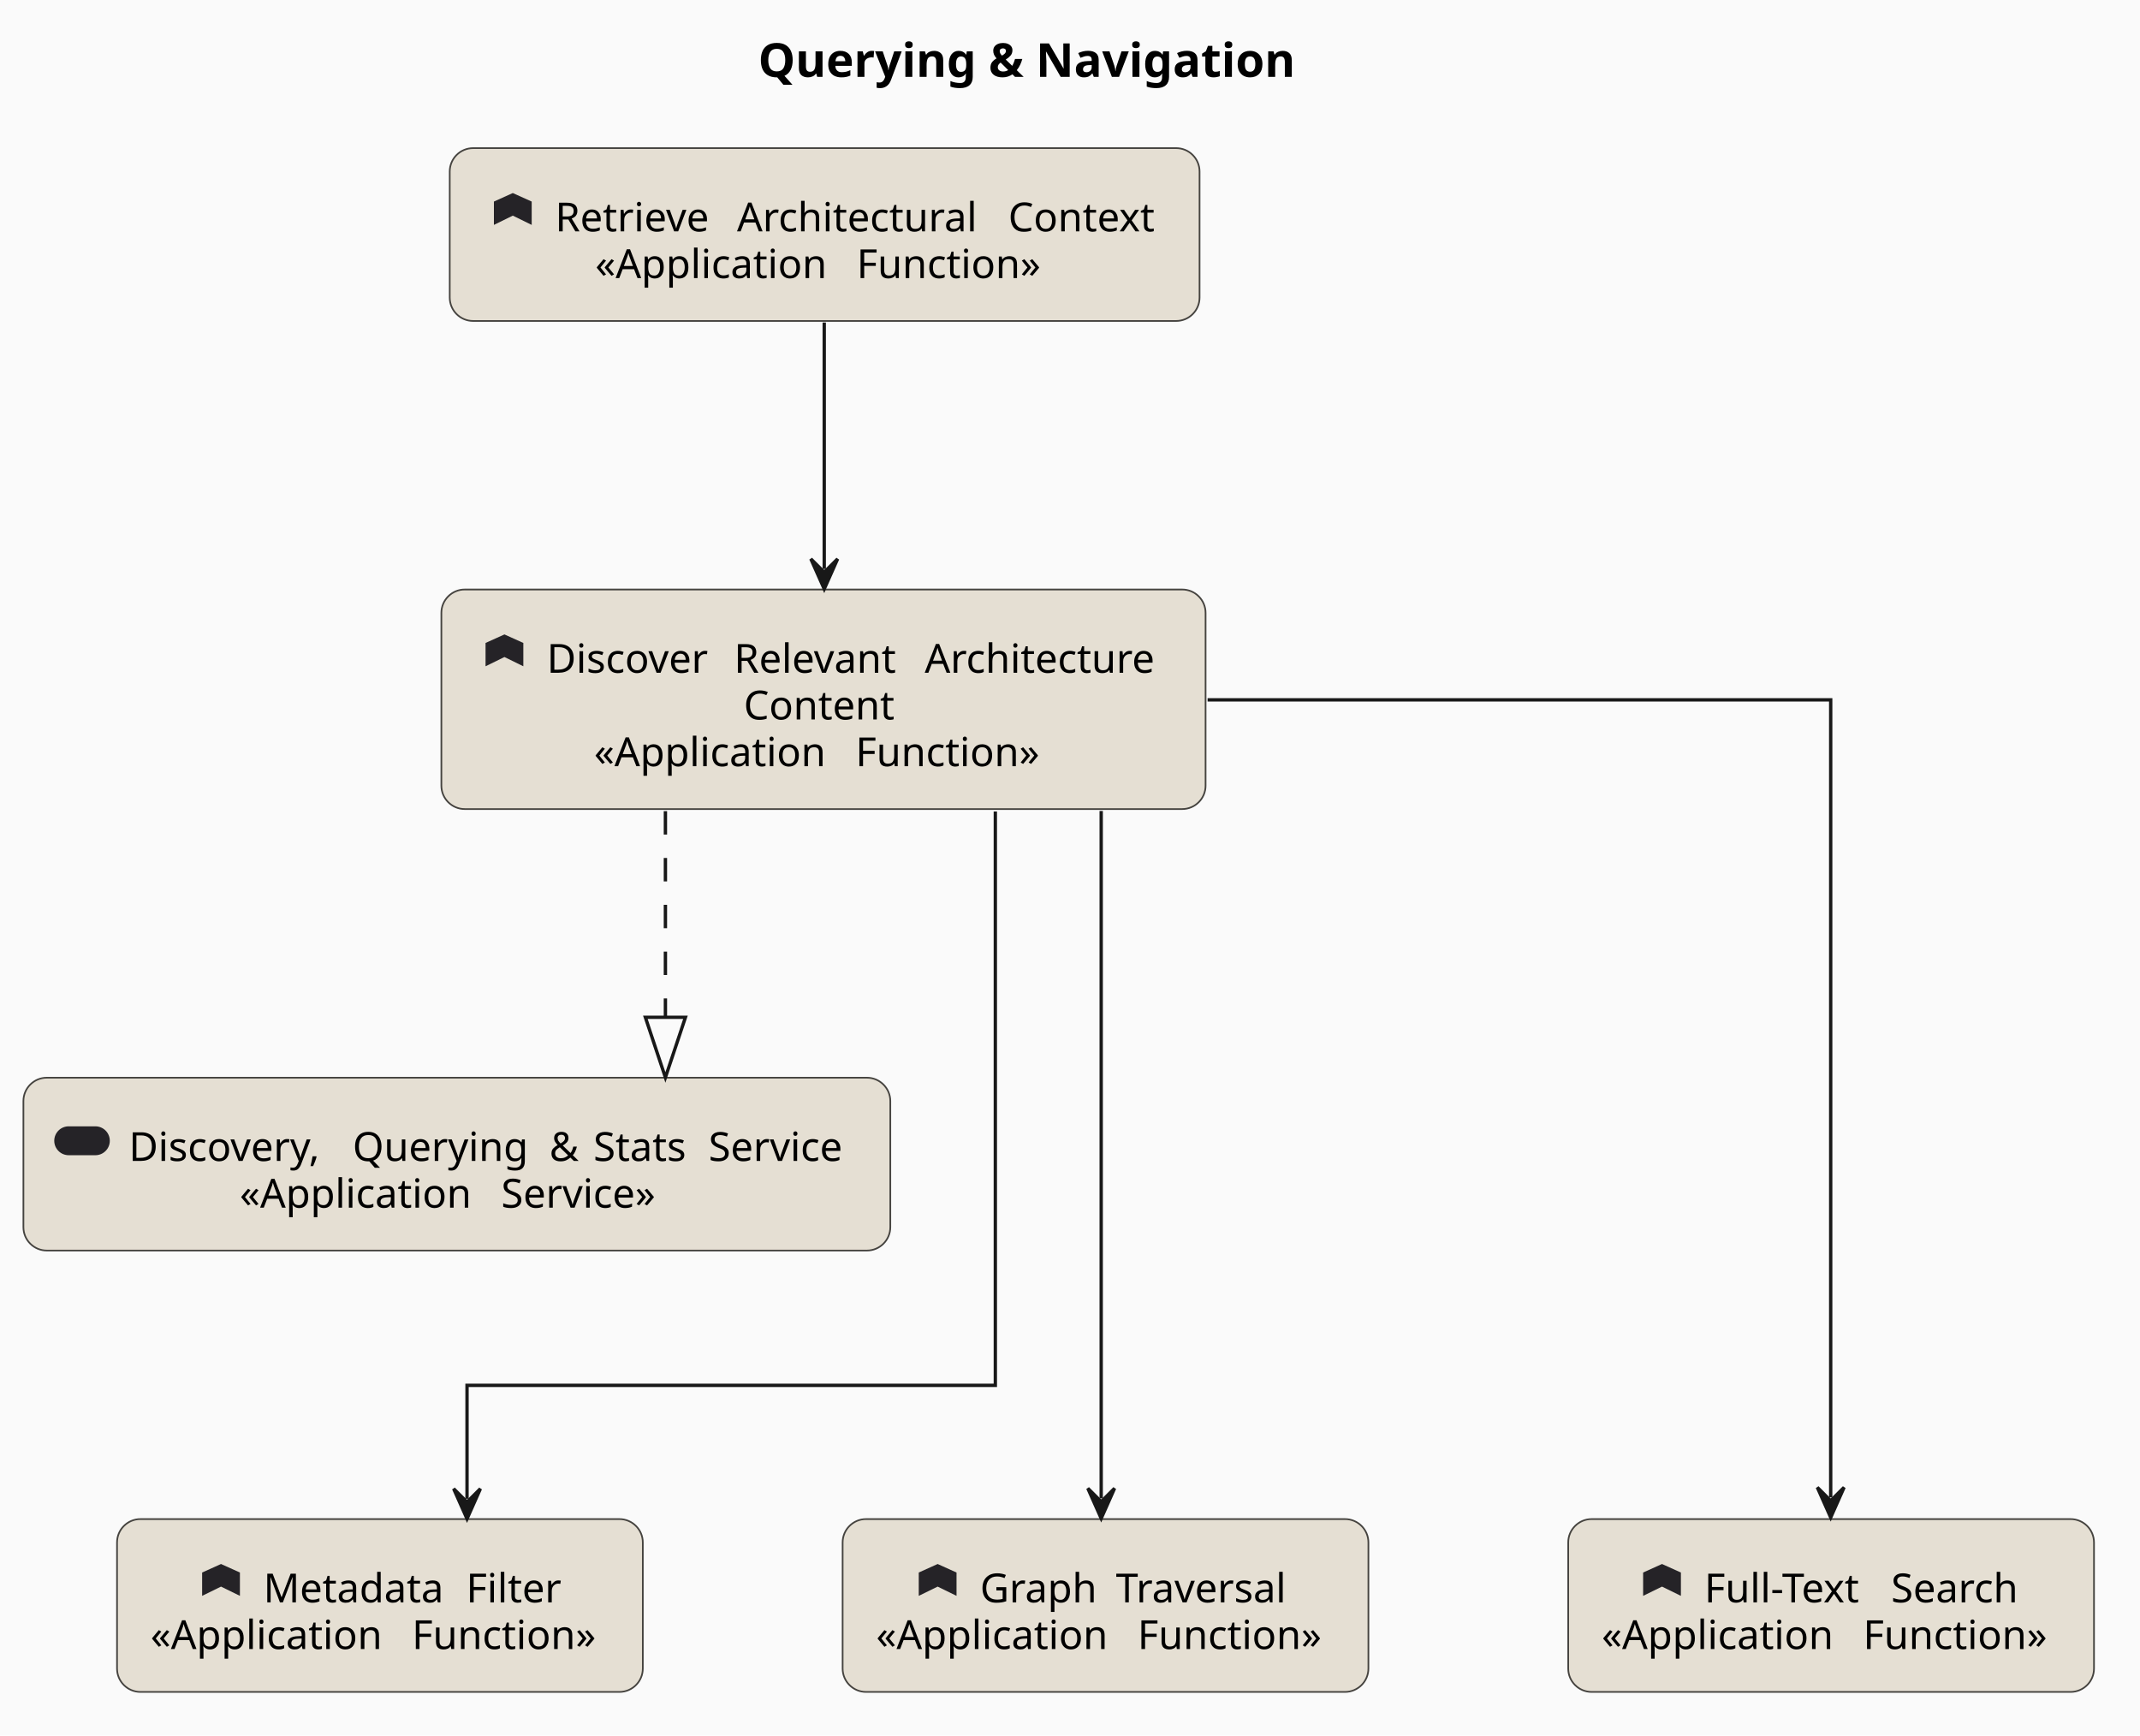
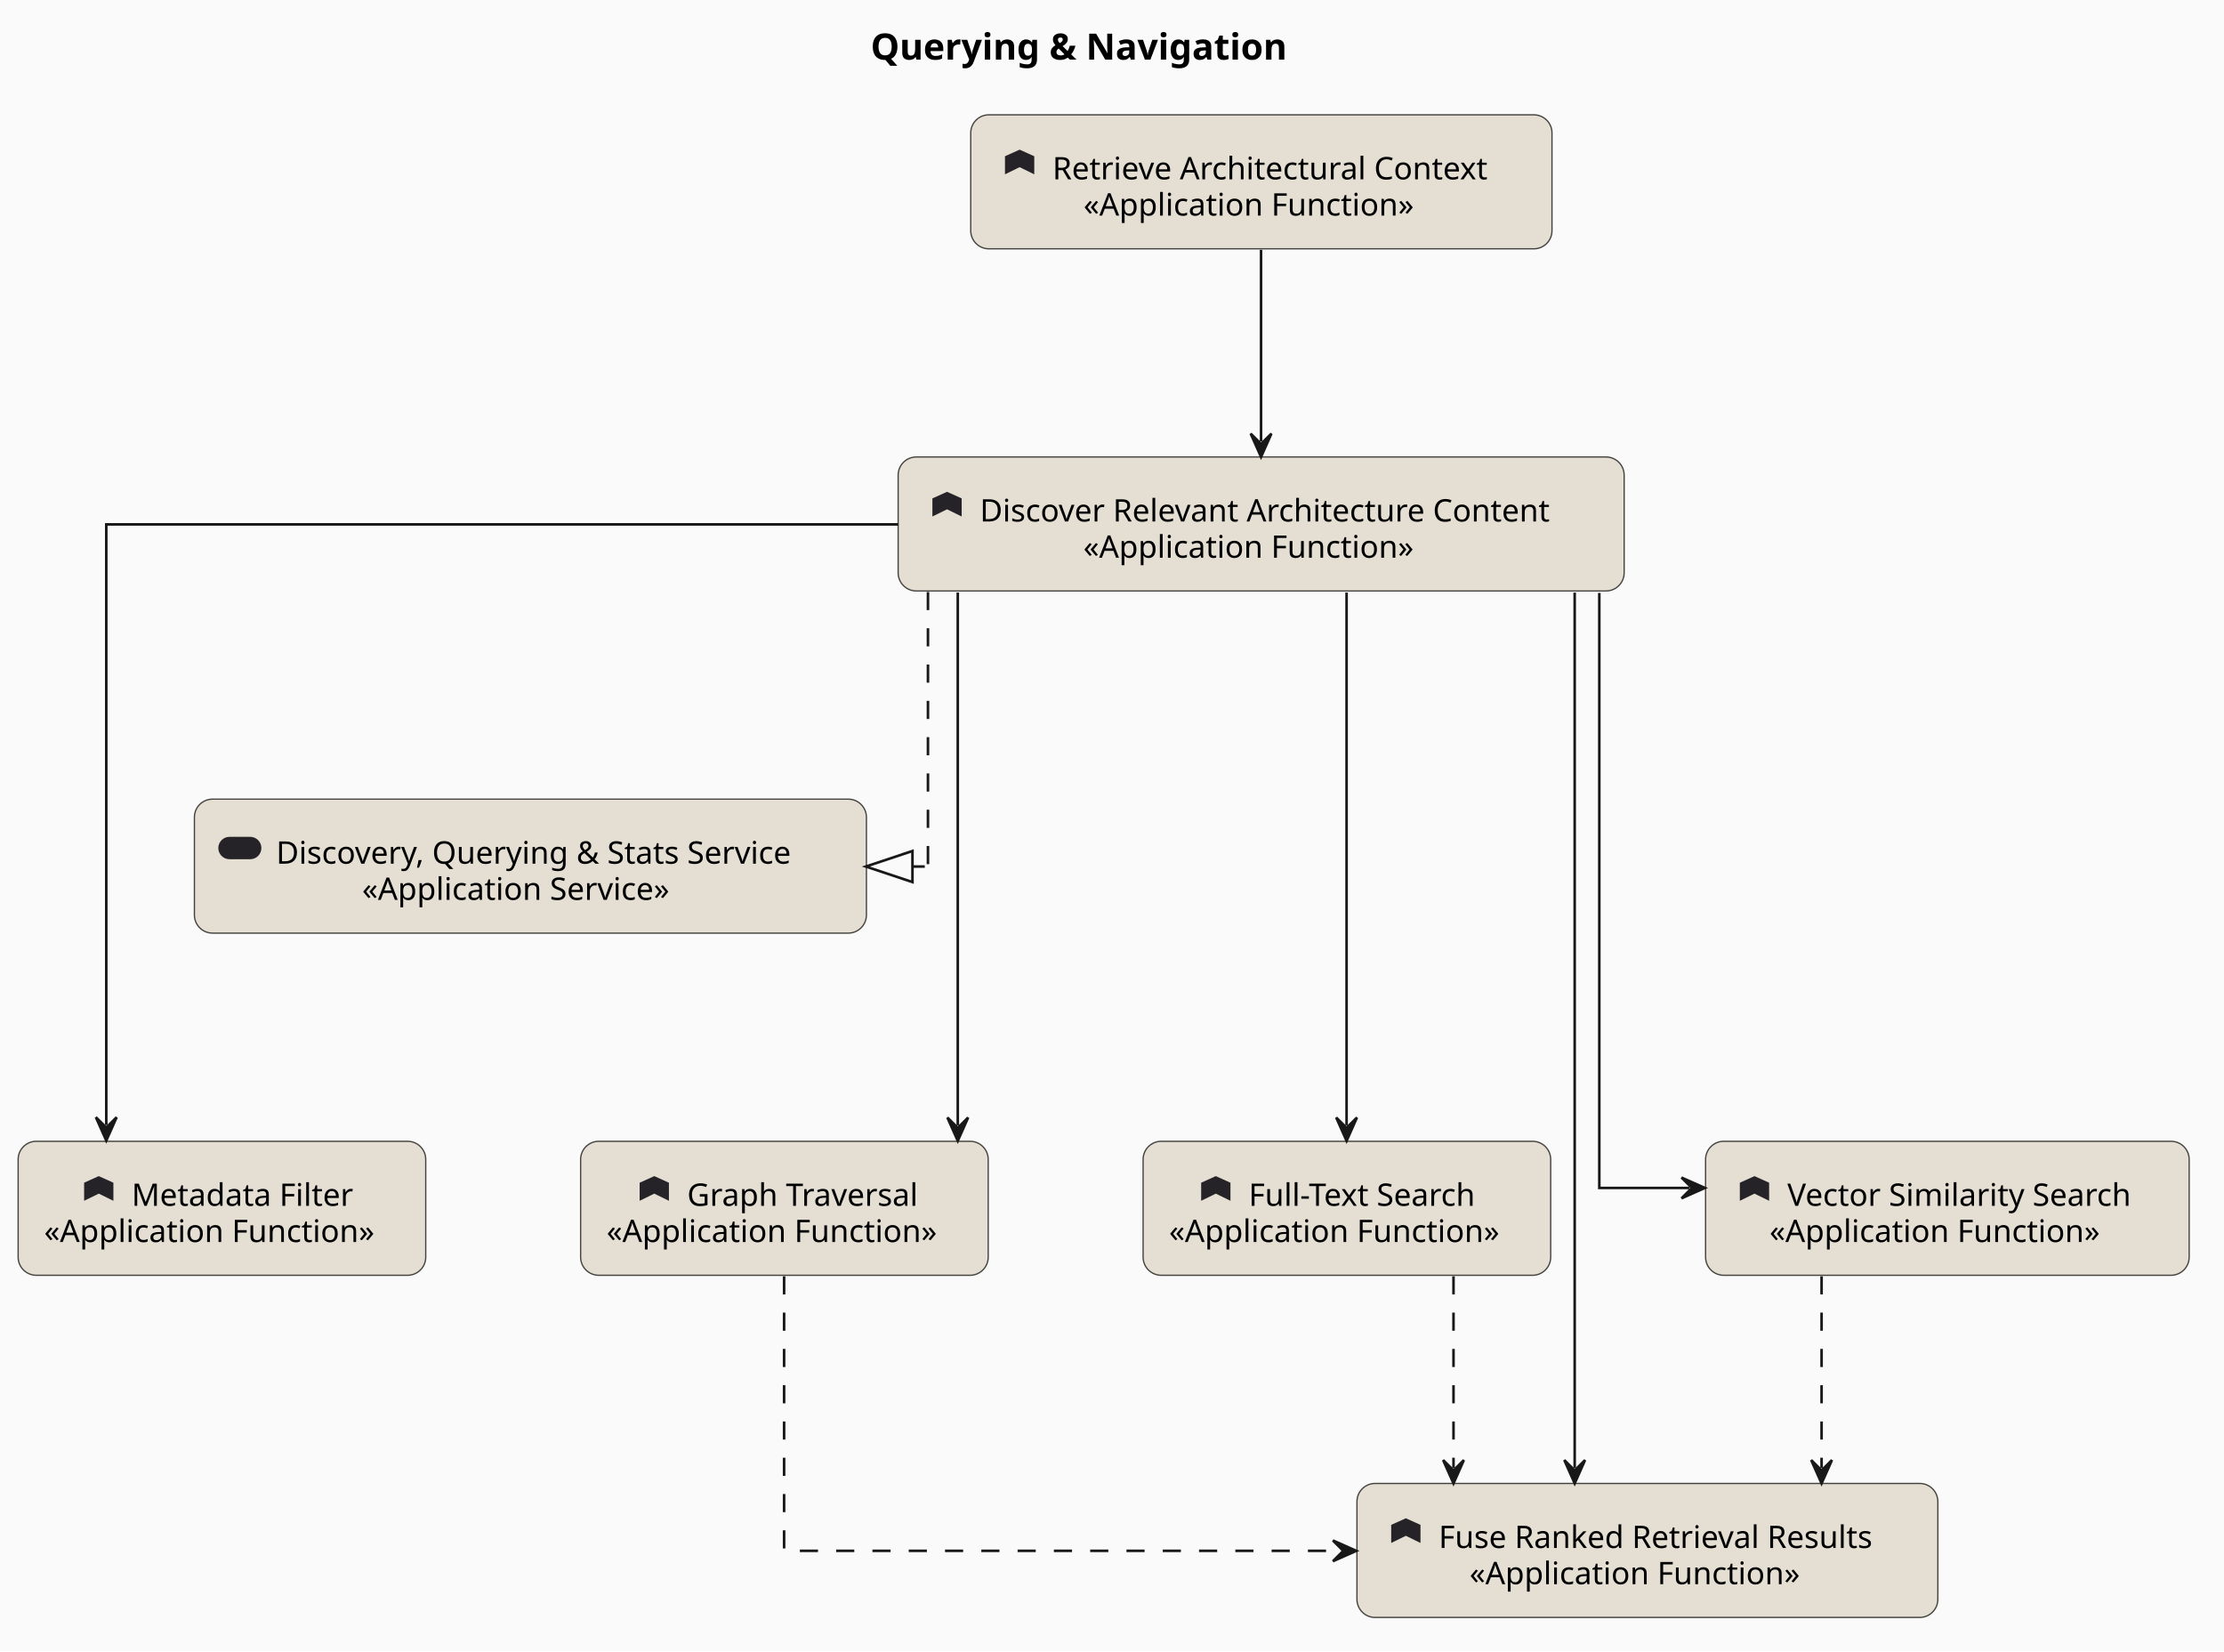
- <svg xmlns="http://www.w3.org/2000/svg" contentStyleType="text/css" data-diagram-type="DESCRIPTION" height="519px" preserveAspectRatio="none" style="width:640px;height:519px;background:#FAFAFA;" version="1.1" viewBox="0 0 640 519" width="640px" zoomAndPan="magnify">
+ <svg xmlns="http://www.w3.org/2000/svg" contentStyleType="text/css" data-diagram-type="DESCRIPTION" height="637px" preserveAspectRatio="none" style="width:858px;height:637px;background:#FAFAFA;" version="1.1" viewBox="0 0 858 637" width="858px" zoomAndPan="magnify">
  <defs />
  <g>
-     <rect fill="#FAFAFA" height="519" style="stroke:none;stroke-width:1;" width="640" x="0" y="0" />
-     <g class="title" data-source-line="85">
-       <text fill="#000000" font-family="sans-serif" font-size="14" font-weight="700" lengthAdjust="spacing" textLength="179.772" x="226.736" y="22.995">Querying &amp; Navigation</text>
+     <rect fill="#FAFAFA" height="637" style="stroke:none;stroke-width:1;" width="858" x="0" y="0" />
+     <g class="title" data-source-line="80">
+       <text fill="#000000" font-family="sans-serif" font-size="14" font-weight="700" lengthAdjust="spacing" textLength="179.772" x="335.896" y="22.995">Querying &amp; Navigation</text>
    </g>
-     <g class="entity" data-qualified-name="FNC_3seqIw" data-source-line="87" id="ent0002">
-       <rect fill="#E5DFD3" height="51.692" rx="7" ry="7" style="stroke:#45433F;stroke-width:0.5;" width="224.245" x="134.5" y="44.297" />
-       <path d="M147.712,67.257 L147.712,60.278 L153.362,57.731 L159.011,60.278 L159.011,67.257 L153.362,64.488" fill="#252327" style="stroke:none;stroke-width:0.5;" />
-       <text fill="#000000" font-family="sans-serif" font-size="12" lengthAdjust="spacing" textLength="3.814" x="162.223" y="69.19"> </text>
-       <text fill="#000000" font-family="sans-serif" font-size="12" lengthAdjust="spacing" textLength="50.56" x="166.037" y="69.19">Retrieve</text>
-       <text fill="#000000" font-family="sans-serif" font-size="12" lengthAdjust="spacing" textLength="3.814" x="216.598" y="69.19"> </text>
-       <text fill="#000000" font-family="sans-serif" font-size="12" lengthAdjust="spacing" textLength="77.297" x="220.412" y="69.19">Architectural</text>
-       <text fill="#000000" font-family="sans-serif" font-size="12" lengthAdjust="spacing" textLength="3.814" x="297.709" y="69.19"> </text>
-       <text fill="#000000" font-family="sans-serif" font-size="12" lengthAdjust="spacing" textLength="47.221" x="301.524" y="69.19">Context</text>
-       <text fill="#000000" font-family="sans-serif" font-size="12" lengthAdjust="spacing" textLength="74.391" x="178" y="83.159">«Application</text>
-       <text fill="#000000" font-family="sans-serif" font-size="12" lengthAdjust="spacing" textLength="3.814" x="252.391" y="83.159"> </text>
-       <text fill="#000000" font-family="sans-serif" font-size="12" lengthAdjust="spacing" textLength="59.039" x="256.205" y="83.159">Function»</text>
+     <g class="entity" data-qualified-name="FNC_3seqIw" data-source-line="82" id="ent0002">
+       <rect fill="#E5DFD3" height="51.692" rx="7" ry="7" style="stroke:#45433F;stroke-width:0.5;" width="224.245" x="374.5" y="44.297" />
+       <path d="M387.712,67.257 L387.712,60.278 L393.361,57.731 L399.011,60.278 L399.011,67.257 L393.361,64.488" fill="#252327" style="stroke:none;stroke-width:0.5;" />
+       <text fill="#000000" font-family="sans-serif" font-size="12" lengthAdjust="spacing" textLength="182.707" x="406.038" y="69.19">Retrieve Architectural Context</text>
+       <text fill="#000000" font-family="sans-serif" font-size="12" lengthAdjust="spacing" textLength="137.244" x="418" y="83.159">«Application Function»</text>
    </g>
-     <g class="entity" data-qualified-name="FNC_lLdx12" data-source-line="89" id="ent0003">
-       <rect fill="#E5DFD3" height="65.661" rx="7" ry="7" style="stroke:#45433F;stroke-width:0.5;" width="228.545" x="132" y="176.297" />
-       <path d="M145.212,199.257 L145.212,192.278 L150.862,189.731 L156.511,192.278 L156.511,199.257 L150.862,196.488" fill="#252327" style="stroke:none;stroke-width:0.5;" />
-       <text fill="#000000" font-family="sans-serif" font-size="12" lengthAdjust="spacing" textLength="3.814" x="159.723" y="201.19"> </text>
-       <text fill="#000000" font-family="sans-serif" font-size="12" lengthAdjust="spacing" textLength="52.184" x="163.537" y="201.19">Discover</text>
-       <text fill="#000000" font-family="sans-serif" font-size="12" lengthAdjust="spacing" textLength="3.814" x="215.721" y="201.19"> </text>
-       <text fill="#000000" font-family="sans-serif" font-size="12" lengthAdjust="spacing" textLength="53.203" x="219.536" y="201.19">Relevant</text>
-       <text fill="#000000" font-family="sans-serif" font-size="12" lengthAdjust="spacing" textLength="3.814" x="272.739" y="201.19"> </text>
-       <text fill="#000000" font-family="sans-serif" font-size="12" lengthAdjust="spacing" textLength="73.992" x="276.553" y="201.19">Architecture</text>
-       <text fill="#000000" font-family="sans-serif" font-size="12" lengthAdjust="spacing" textLength="47.725" x="222.41" y="215.159">Content</text>
-       <text fill="#000000" font-family="sans-serif" font-size="12" lengthAdjust="spacing" textLength="74.391" x="177.651" y="229.127">«Application</text>
-       <text fill="#000000" font-family="sans-serif" font-size="12" lengthAdjust="spacing" textLength="3.814" x="252.041" y="229.127"> </text>
-       <text fill="#000000" font-family="sans-serif" font-size="12" lengthAdjust="spacing" textLength="59.039" x="255.856" y="229.127">Function»</text>
+     <g class="entity" data-qualified-name="FNC_lLdx12" data-source-line="84" id="ent0003">
+       <rect fill="#E5DFD3" height="51.692" rx="7" ry="7" style="stroke:#45433F;stroke-width:0.5;" width="280.084" x="346.5" y="176.297" />
+       <path d="M359.712,199.257 L359.712,192.278 L365.361,189.731 L371.011,192.278 L371.011,199.257 L365.361,196.488" fill="#252327" style="stroke:none;stroke-width:0.5;" />
+       <text fill="#000000" font-family="sans-serif" font-size="12" lengthAdjust="spacing" textLength="238.547" x="378.038" y="201.19">Discover Relevant Architecture Content</text>
+       <text fill="#000000" font-family="sans-serif" font-size="12" lengthAdjust="spacing" textLength="137.244" x="417.92" y="215.159">«Application Function»</text>
    </g>
-     <g class="entity" data-qualified-name="SRV_Qr8St8" data-source-line="91" id="ent0004">
-       <rect fill="#E5DFD3" height="51.692" rx="7" ry="7" style="stroke:#45433F;stroke-width:0.5;" width="259.26" x="7" y="322.297" />
-       <path d="M20.545,336.838 L28.52,336.838 A3.102,3.102 0 0 1 28.52,345.478 L20.545,345.478 A3.102,3.102 0 0 1 20.545,336.838" fill="#252327" style="stroke:none;stroke-width:0.5;" />
-       <text fill="#000000" font-family="sans-serif" font-size="12" lengthAdjust="spacing" textLength="3.814" x="34.723" y="347.19"> </text>
-       <text fill="#000000" font-family="sans-serif" font-size="12" lengthAdjust="spacing" textLength="63.1" x="38.538" y="347.19">Discovery,</text>
-       <text fill="#000000" font-family="sans-serif" font-size="12" lengthAdjust="spacing" textLength="3.814" x="101.637" y="347.19"> </text>
-       <text fill="#000000" font-family="sans-serif" font-size="12" lengthAdjust="spacing" textLength="55.025" x="105.452" y="347.19">Querying</text>
-       <text fill="#000000" font-family="sans-serif" font-size="12" lengthAdjust="spacing" textLength="3.814" x="160.477" y="347.19"> </text>
-       <text fill="#000000" font-family="sans-serif" font-size="12" lengthAdjust="spacing" textLength="9.357" x="164.291" y="347.19">&amp;</text>
-       <text fill="#000000" font-family="sans-serif" font-size="12" lengthAdjust="spacing" textLength="3.814" x="173.649" y="347.19"> </text>
-       <text fill="#000000" font-family="sans-serif" font-size="12" lengthAdjust="spacing" textLength="30.633" x="177.463" y="347.19">Stats</text>
-       <text fill="#000000" font-family="sans-serif" font-size="12" lengthAdjust="spacing" textLength="3.814" x="208.096" y="347.19"> </text>
-       <text fill="#000000" font-family="sans-serif" font-size="12" lengthAdjust="spacing" textLength="44.35" x="211.911" y="347.19">Service</text>
-       <text fill="#000000" font-family="sans-serif" font-size="12" lengthAdjust="spacing" textLength="74.391" x="71.682" y="361.159">«Application</text>
-       <text fill="#000000" font-family="sans-serif" font-size="12" lengthAdjust="spacing" textLength="3.814" x="146.072" y="361.159"> </text>
-       <text fill="#000000" font-family="sans-serif" font-size="12" lengthAdjust="spacing" textLength="51.691" x="149.887" y="361.159">Service»</text>
+     <g class="entity" data-qualified-name="SRV_Qr8St8" data-source-line="86" id="ent0004">
+       <rect fill="#E5DFD3" height="51.692" rx="7" ry="7" style="stroke:#45433F;stroke-width:0.5;" width="259.26" x="75" y="308.297" />
+       <path d="M88.545,322.838 L96.52,322.838 A3.102,3.102 0 0 1 96.52,331.478 L88.545,331.478 A3.102,3.102 0 0 1 88.545,322.838" fill="#252327" style="stroke:none;stroke-width:0.5;" />
+       <text fill="#000000" font-family="sans-serif" font-size="12" lengthAdjust="spacing" textLength="217.723" x="106.537" y="333.19">Discovery, Querying &amp; Stats Service</text>
+       <text fill="#000000" font-family="sans-serif" font-size="12" lengthAdjust="spacing" textLength="129.897" x="139.682" y="347.159">«Application Service»</text>
    </g>
-     <g class="entity" data-qualified-name="FNC_3jpc7O" data-source-line="93" id="ent0005">
-       <rect fill="#E5DFD3" height="51.692" rx="7" ry="7" style="stroke:#45433F;stroke-width:0.5;" width="157.244" x="35" y="454.297" />
-       <path d="M60.45,477.257 L60.45,470.278 L66.1,467.731 L71.749,470.278 L71.749,477.257 L66.1,474.488" fill="#252327" style="stroke:none;stroke-width:0.5;" />
-       <text fill="#000000" font-family="sans-serif" font-size="12" lengthAdjust="spacing" textLength="3.814" x="74.961" y="479.19"> </text>
-       <text fill="#000000" font-family="sans-serif" font-size="12" lengthAdjust="spacing" textLength="56.824" x="78.776" y="479.19">Metadata</text>
-       <text fill="#000000" font-family="sans-serif" font-size="12" lengthAdjust="spacing" textLength="3.814" x="135.6" y="479.19"> </text>
-       <text fill="#000000" font-family="sans-serif" font-size="12" lengthAdjust="spacing" textLength="30.592" x="139.414" y="479.19">Filter</text>
-       <text fill="#000000" font-family="sans-serif" font-size="12" lengthAdjust="spacing" textLength="74.391" x="45" y="493.159">«Application</text>
-       <text fill="#000000" font-family="sans-serif" font-size="12" lengthAdjust="spacing" textLength="3.814" x="119.391" y="493.159"> </text>
-       <text fill="#000000" font-family="sans-serif" font-size="12" lengthAdjust="spacing" textLength="59.039" x="123.205" y="493.159">Function»</text>
+     <g class="entity" data-qualified-name="FNC_3jpc7O" data-source-line="88" id="ent0005">
+       <rect fill="#E5DFD3" height="51.692" rx="7" ry="7" style="stroke:#45433F;stroke-width:0.5;" width="157.244" x="7" y="440.297" />
+       <path d="M32.45,463.257 L32.45,456.278 L38.1,453.731 L43.749,456.278 L43.749,463.257 L38.1,460.488" fill="#252327" style="stroke:none;stroke-width:0.5;" />
+       <text fill="#000000" font-family="sans-serif" font-size="12" lengthAdjust="spacing" textLength="91.231" x="50.776" y="465.19">Metadata Filter</text>
+       <text fill="#000000" font-family="sans-serif" font-size="12" lengthAdjust="spacing" textLength="137.244" x="17" y="479.159">«Application Function»</text>
    </g>
-     <g class="entity" data-qualified-name="FNC_BdEMPx" data-source-line="94" id="ent0006">
-       <rect fill="#E5DFD3" height="51.692" rx="7" ry="7" style="stroke:#45433F;stroke-width:0.5;" width="157.244" x="252" y="454.297" />
-       <path d="M274.767,477.257 L274.767,470.278 L280.416,467.731 L286.065,470.278 L286.065,477.257 L280.416,474.488" fill="#252327" style="stroke:none;stroke-width:0.5;" />
-       <text fill="#000000" font-family="sans-serif" font-size="12" lengthAdjust="spacing" textLength="3.814" x="289.278" y="479.19"> </text>
-       <text fill="#000000" font-family="sans-serif" font-size="12" lengthAdjust="spacing" textLength="36.809" x="293.092" y="479.19">Graph</text>
-       <text fill="#000000" font-family="sans-serif" font-size="12" lengthAdjust="spacing" textLength="3.814" x="329.901" y="479.19"> </text>
-       <text fill="#000000" font-family="sans-serif" font-size="12" lengthAdjust="spacing" textLength="55.975" x="333.715" y="479.19">Traversal</text>
-       <text fill="#000000" font-family="sans-serif" font-size="12" lengthAdjust="spacing" textLength="74.391" x="262" y="493.159">«Application</text>
-       <text fill="#000000" font-family="sans-serif" font-size="12" lengthAdjust="spacing" textLength="3.814" x="336.391" y="493.159"> </text>
-       <text fill="#000000" font-family="sans-serif" font-size="12" lengthAdjust="spacing" textLength="59.039" x="340.205" y="493.159">Function»</text>
+     <g class="entity" data-qualified-name="FNC_BdEMPx" data-source-line="89" id="ent0006">
+       <rect fill="#E5DFD3" height="51.692" rx="7" ry="7" style="stroke:#45433F;stroke-width:0.5;" width="157.244" x="224" y="440.297" />
+       <path d="M246.767,463.257 L246.767,456.278 L252.416,453.731 L258.065,456.278 L258.065,463.257 L252.416,460.488" fill="#252327" style="stroke:none;stroke-width:0.5;" />
+       <text fill="#000000" font-family="sans-serif" font-size="12" lengthAdjust="spacing" textLength="96.598" x="265.092" y="465.19">Graph Traversal</text>
+       <text fill="#000000" font-family="sans-serif" font-size="12" lengthAdjust="spacing" textLength="137.244" x="234" y="479.159">«Application Function»</text>
    </g>
-     <g class="entity" data-qualified-name="FNC_bFY40B" data-source-line="95" id="ent0007">
-       <rect fill="#E5DFD3" height="51.692" rx="7" ry="7" style="stroke:#45433F;stroke-width:0.5;" width="157.244" x="469" y="454.297" />
-       <path d="M491.401,477.257 L491.401,470.278 L497.05,467.731 L502.699,470.278 L502.699,477.257 L497.05,474.488" fill="#252327" style="stroke:none;stroke-width:0.5;" />
-       <text fill="#000000" font-family="sans-serif" font-size="12" lengthAdjust="spacing" textLength="3.814" x="505.911" y="479.19"> </text>
-       <text fill="#000000" font-family="sans-serif" font-size="12" lengthAdjust="spacing" textLength="52.025" x="509.726" y="479.19">Full-Text</text>
-       <text fill="#000000" font-family="sans-serif" font-size="12" lengthAdjust="spacing" textLength="3.814" x="561.751" y="479.19"> </text>
-       <text fill="#000000" font-family="sans-serif" font-size="12" lengthAdjust="spacing" textLength="41.49" x="565.566" y="479.19">Search</text>
-       <text fill="#000000" font-family="sans-serif" font-size="12" lengthAdjust="spacing" textLength="74.391" x="479" y="493.159">«Application</text>
-       <text fill="#000000" font-family="sans-serif" font-size="12" lengthAdjust="spacing" textLength="3.814" x="553.391" y="493.159"> </text>
-       <text fill="#000000" font-family="sans-serif" font-size="12" lengthAdjust="spacing" textLength="59.039" x="557.205" y="493.159">Function»</text>
+     <g class="entity" data-qualified-name="FNC_bFY40B" data-source-line="90" id="ent0007">
+       <rect fill="#E5DFD3" height="51.692" rx="7" ry="7" style="stroke:#45433F;stroke-width:0.5;" width="157.244" x="441" y="440.297" />
+       <path d="M463.401,463.257 L463.401,456.278 L469.05,453.731 L474.699,456.278 L474.699,463.257 L469.05,460.488" fill="#252327" style="stroke:none;stroke-width:0.5;" />
+       <text fill="#000000" font-family="sans-serif" font-size="12" lengthAdjust="spacing" textLength="97.33" x="481.726" y="465.19">Full-Text Search</text>
+       <text fill="#000000" font-family="sans-serif" font-size="12" lengthAdjust="spacing" textLength="137.244" x="451" y="479.159">«Application Function»</text>
    </g>
-     <g class="link" data-entity-1="ent0002" data-entity-2="ent0003" data-link-type="dependency" data-source-line="101" id="lnk11">
-       <path d="M246.5,96.437 C246.5,119.017 246.5,145.737 246.5,170.147" fill="none" id="FNC_3seqIw-to-FNC_lLdx12" style="stroke:#181818;stroke-width:1;" />
-       <polygon fill="#181818" points="246.5,176.147,250.5,167.147,246.5,171.147,242.5,167.147,246.5,176.147" style="stroke:#181818;stroke-width:1;" />
+     <g class="entity" data-qualified-name="FNC_scmGYcC" data-source-line="91" id="ent0008">
+       <rect fill="#E5DFD3" height="51.692" rx="7" ry="7" style="stroke:#45433F;stroke-width:0.5;" width="186.563" x="658" y="440.297" />
+       <path d="M671.212,463.257 L671.212,456.278 L676.861,453.731 L682.511,456.278 L682.511,463.257 L676.861,460.488" fill="#252327" style="stroke:none;stroke-width:0.5;" />
+       <text fill="#000000" font-family="sans-serif" font-size="12" lengthAdjust="spacing" textLength="145.025" x="689.538" y="465.19">Vector Similarity Search</text>
+       <text fill="#000000" font-family="sans-serif" font-size="12" lengthAdjust="spacing" textLength="137.244" x="682.659" y="479.159">«Application Function»</text>
    </g>
-     <g class="link" data-entity-1="ent0003" data-entity-2="ent0004" data-link-type="extension" data-source-line="102" id="lnk12">
-       <path d="M199,242.587 C199,267.007 199,281.697 199,304.227" fill="none" id="FNC_lLdx12-to-SRV_Qr8St8" style="stroke:#181818;stroke-width:1;stroke-dasharray:7,7;" />
-       <polygon fill="none" points="199,322.227,205,304.227,193,304.227,199,322.227" style="stroke:#181818;stroke-width:1;" />
+     <g class="entity" data-qualified-name="FNC_KQCmD1g" data-source-line="93" id="ent0009">
+       <rect fill="#E5DFD3" height="51.692" rx="7" ry="7" style="stroke:#45433F;stroke-width:0.5;" width="224.104" x="523.5" y="572.297" />
+       <path d="M536.712,595.257 L536.712,588.278 L542.361,585.731 L548.011,588.278 L548.011,595.257 L542.361,592.488" fill="#252327" style="stroke:none;stroke-width:0.5;" />
+       <text fill="#000000" font-family="sans-serif" font-size="12" lengthAdjust="spacing" textLength="182.566" x="555.038" y="597.19">Fuse Ranked Retrieval Results</text>
+       <text fill="#000000" font-family="sans-serif" font-size="12" lengthAdjust="spacing" textLength="137.244" x="566.93" y="611.159">«Application Function»</text>
    </g>
-     <g class="link" data-entity-1="ent0003" data-entity-2="ent0006" data-link-type="dependency" data-source-line="103" id="lnk13">
-       <path d="M329.33,242.527 C329.33,297.087 329.33,398.517 329.33,448.097" fill="none" id="FNC_lLdx12-to-FNC_BdEMPx" style="stroke:#181818;stroke-width:1;" />
-       <polygon fill="#181818" points="329.33,454.097,333.33,445.097,329.33,449.097,325.33,445.097,329.33,454.097" style="stroke:#181818;stroke-width:1;" />
+     <g class="link" data-entity-1="ent0002" data-entity-2="ent0003" data-link-type="dependency" data-source-line="101" id="lnk14">
+       <path d="M486.5,96.377 C486.5,119.517 486.5,147.147 486.5,170.277" fill="none" id="FNC_3seqIw-to-FNC_lLdx12" style="stroke:#181818;stroke-width:1;" />
+       <polygon fill="#181818" points="486.5,176.277,490.5,167.277,486.5,171.277,482.5,167.277,486.5,176.277" style="stroke:#181818;stroke-width:1;" />
    </g>
-     <g class="link" data-entity-1="ent0003" data-entity-2="ent0007" data-link-type="dependency" data-source-line="104" id="lnk14">
-       <path d="M361.15,209.297 C446.22,209.297 547.5,209.297 547.5,209.297 C547.5,209.297 547.5,379.627 547.5,447.817" fill="none" id="FNC_lLdx12-to-FNC_bFY40B" style="stroke:#181818;stroke-width:1;" />
-       <polygon fill="#181818" points="547.5,453.817,551.5,444.817,547.5,448.817,543.5,444.817,547.5,453.817" style="stroke:#181818;stroke-width:1;" />
+     <g class="link" data-entity-1="ent0003" data-entity-2="ent0004" data-link-type="extension" data-source-line="102" id="lnk15">
+       <path d="M358,228.377 C358,266.847 358,334.297 358,334.297 C358,334.297 366.41,334.297 352.02,334.297" fill="none" id="FNC_lLdx12-to-SRV_Qr8St8" style="stroke:#181818;stroke-width:1;stroke-dasharray:7,7;" />
+       <polygon fill="none" points="334.02,334.297,352.02,340.297,352.02,328.297,334.02,334.297" style="stroke:#181818;stroke-width:1;" />
    </g>
-     <g class="link" data-entity-1="ent0003" data-entity-2="ent0005" data-link-type="dependency" data-source-line="105" id="lnk15">
-       <path d="M297.67,242.687 C297.67,300.777 297.67,414.297 297.67,414.297 C297.67,414.297 139.67,414.297 139.67,414.297 C139.67,414.297 139.67,429.767 139.67,448.217" fill="none" id="FNC_lLdx12-to-FNC_3jpc7O" style="stroke:#181818;stroke-width:1;" />
-       <polygon fill="#181818" points="139.67,454.217,143.67,445.217,139.67,449.217,135.67,445.217,139.67,454.217" style="stroke:#181818;stroke-width:1;" />
+     <g class="link" data-entity-1="ent0003" data-entity-2="ent0006" data-link-type="dependency" data-source-line="103" id="lnk16">
+       <path d="M369.5,228.577 C369.5,279.177 369.5,383.607 369.5,434.127" fill="none" id="FNC_lLdx12-to-FNC_BdEMPx" style="stroke:#181818;stroke-width:1;" />
+       <polygon fill="#181818" points="369.5,440.127,373.5,431.127,369.5,435.127,365.5,431.127,369.5,440.127" style="stroke:#181818;stroke-width:1;" />
+     </g>
+     <g class="link" data-entity-1="ent0003" data-entity-2="ent0007" data-link-type="dependency" data-source-line="104" id="lnk17">
+       <path d="M519.5,228.577 C519.5,279.177 519.5,383.607 519.5,434.127" fill="none" id="FNC_lLdx12-to-FNC_bFY40B" style="stroke:#181818;stroke-width:1;" />
+       <polygon fill="#181818" points="519.5,440.127,523.5,431.127,519.5,435.127,515.5,431.127,519.5,440.127" style="stroke:#181818;stroke-width:1;" />
+     </g>
+     <g class="link" data-entity-1="ent0003" data-entity-2="ent0005" data-link-type="dependency" data-source-line="105" id="lnk18">
+       <path d="M346.46,202.297 C215.84,202.297 41,202.297 41,202.297 C41,202.297 41,367.247 41,434.017" fill="none" id="FNC_lLdx12-to-FNC_3jpc7O" style="stroke:#181818;stroke-width:1;" />
+       <polygon fill="#181818" points="41,440.017,45,431.017,41,435.017,37,431.017,41,440.017" style="stroke:#181818;stroke-width:1;" />
+     </g>
+     <g class="link" data-entity-1="ent0003" data-entity-2="ent0008" data-link-type="dependency" data-source-line="106" id="lnk19">
+       <path d="M617,228.727 C617,294.137 617,458.297 617,458.297 C617,458.297 628.94,458.297 651.72,458.297" fill="none" id="FNC_lLdx12-to-FNC_scmGYcC" style="stroke:#181818;stroke-width:1;" />
+       <polygon fill="#181818" points="657.72,458.297,648.72,454.297,652.72,458.297,648.72,462.297,657.72,458.297" style="stroke:#181818;stroke-width:1;" />
+     </g>
+     <g class="link" data-entity-1="ent0003" data-entity-2="ent0009" data-link-type="dependency" data-source-line="107" id="lnk20">
+       <path d="M607.5,228.587 C607.5,300.617 607.5,494.557 607.5,566.277" fill="none" id="FNC_lLdx12-to-FNC_KQCmD1g" style="stroke:#181818;stroke-width:1;" />
+       <polygon fill="#181818" points="607.5,572.277,611.5,563.277,607.5,567.277,603.5,563.277,607.5,572.277" style="stroke:#181818;stroke-width:1;" />
+     </g>
+     <g class="link" data-entity-1="ent0006" data-entity-2="ent0009" data-link-type="dependency" data-source-line="108" id="lnk21">
+       <path d="M302.5,492.377 C302.5,530.847 302.5,598.297 302.5,598.297 C302.5,598.297 420.55,598.297 517.23,598.297" fill="none" id="FNC_BdEMPx-to-FNC_KQCmD1g" style="stroke:#181818;stroke-width:1;stroke-dasharray:7,7;" />
+       <polygon fill="#181818" points="523.23,598.297,514.23,594.297,518.23,598.297,514.23,602.297,523.23,598.297" style="stroke:#181818;stroke-width:1;" />
+     </g>
+     <g class="link" data-entity-1="ent0007" data-entity-2="ent0009" data-link-type="dependency" data-source-line="109" id="lnk22">
+       <path d="M560.75,492.377 C560.75,515.517 560.75,543.147 560.75,566.277" fill="none" id="FNC_bFY40B-to-FNC_KQCmD1g" style="stroke:#181818;stroke-width:1;stroke-dasharray:7,7;" />
+       <polygon fill="#181818" points="560.75,572.277,564.75,563.277,560.75,567.277,556.75,563.277,560.75,572.277" style="stroke:#181818;stroke-width:1;" />
+     </g>
+     <g class="link" data-entity-1="ent0008" data-entity-2="ent0009" data-link-type="dependency" data-source-line="110" id="lnk23">
+       <path d="M702.75,492.377 C702.75,515.517 702.75,543.147 702.75,566.277" fill="none" id="FNC_scmGYcC-to-FNC_KQCmD1g" style="stroke:#181818;stroke-width:1;stroke-dasharray:7,7;" />
+       <polygon fill="#181818" points="702.75,572.277,706.75,563.277,702.75,567.277,698.75,563.277,702.75,572.277" style="stroke:#181818;stroke-width:1;" />
    </g>
  </g>
</svg>
